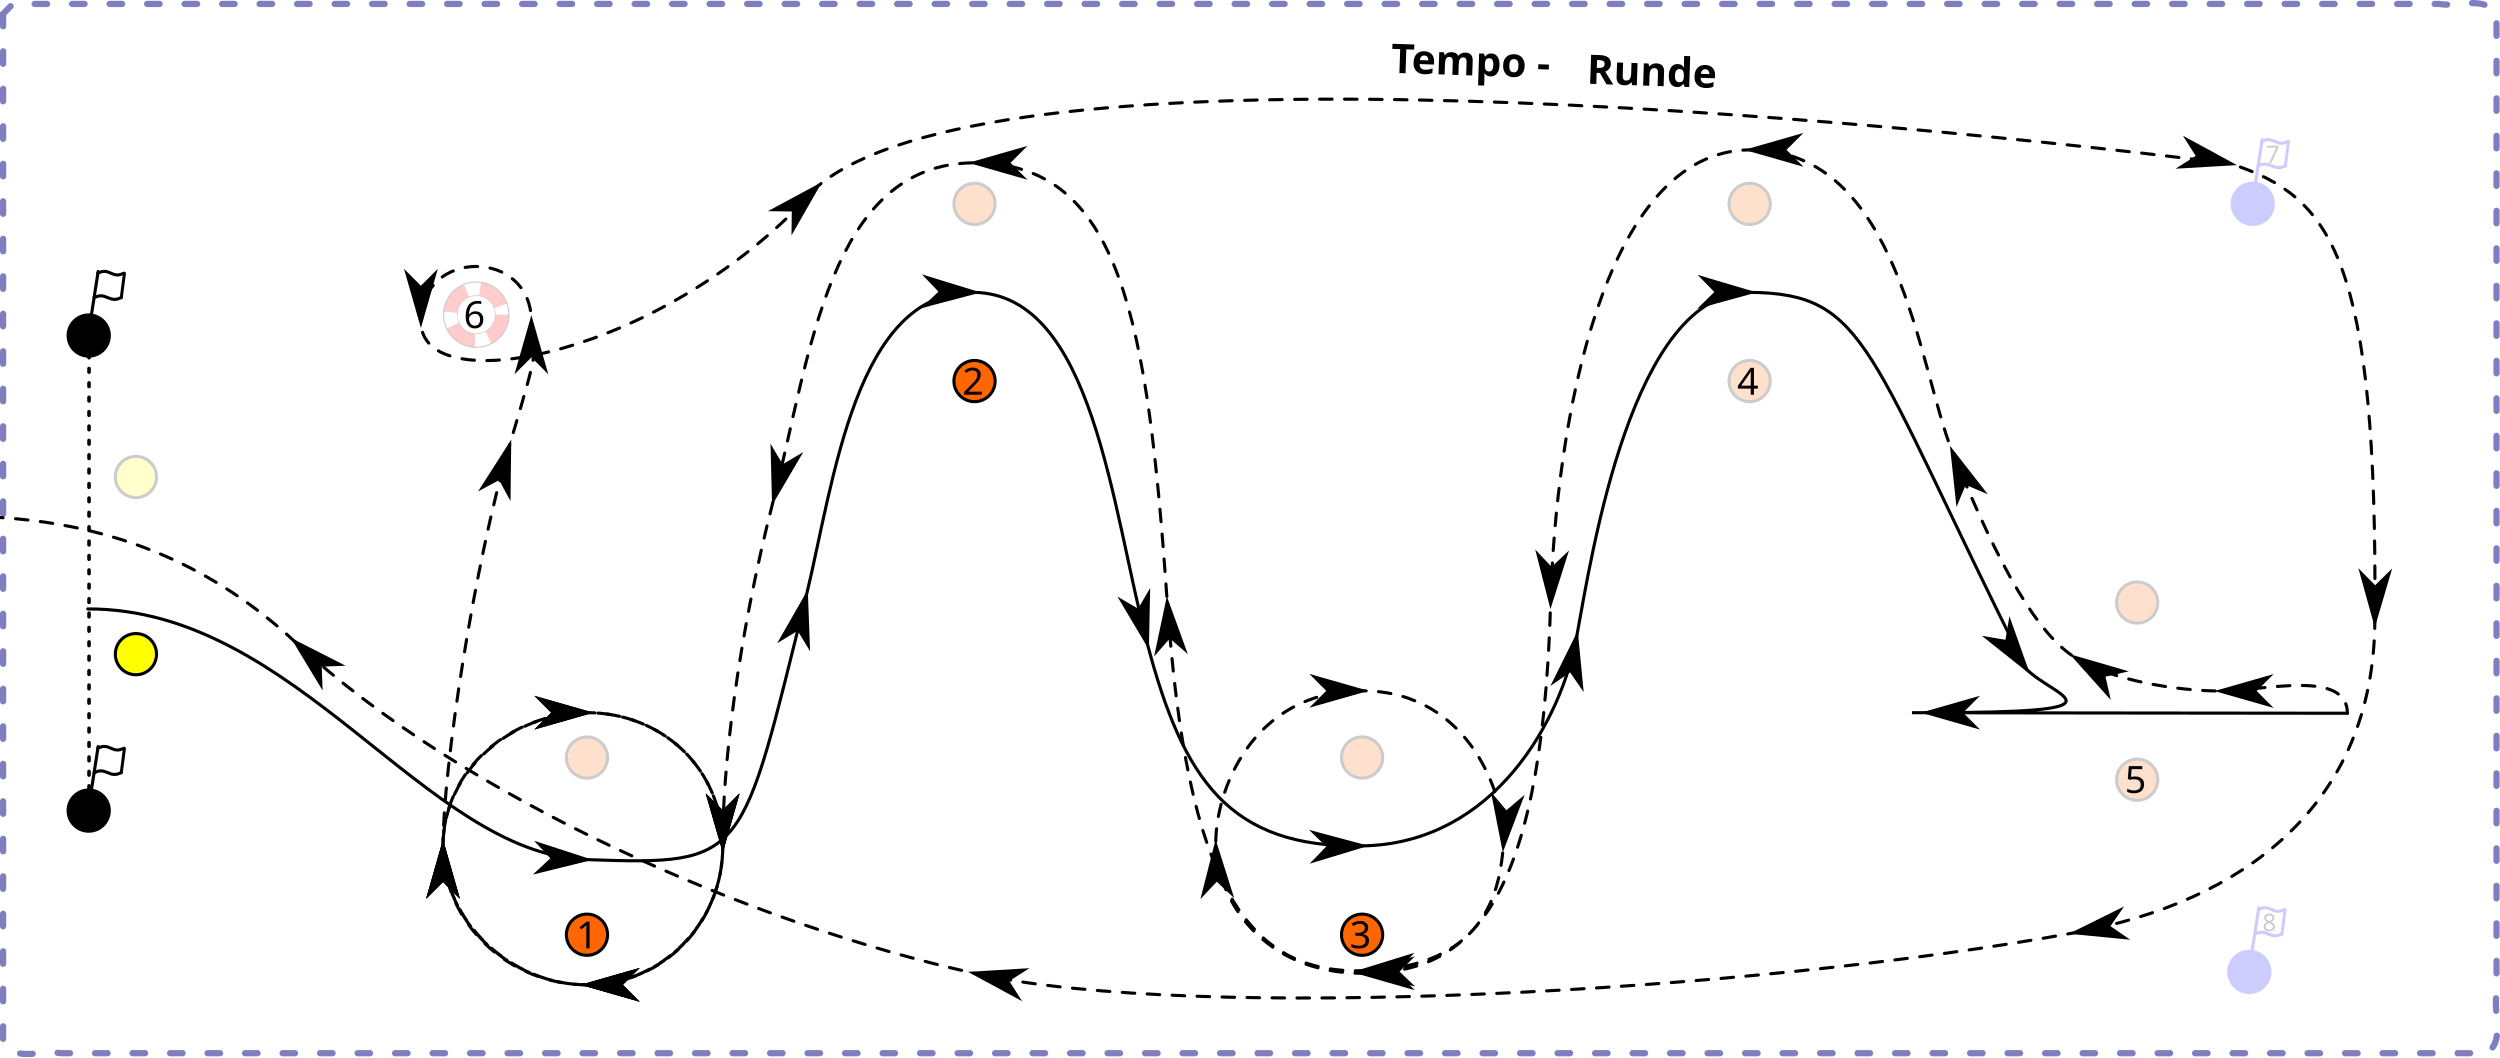
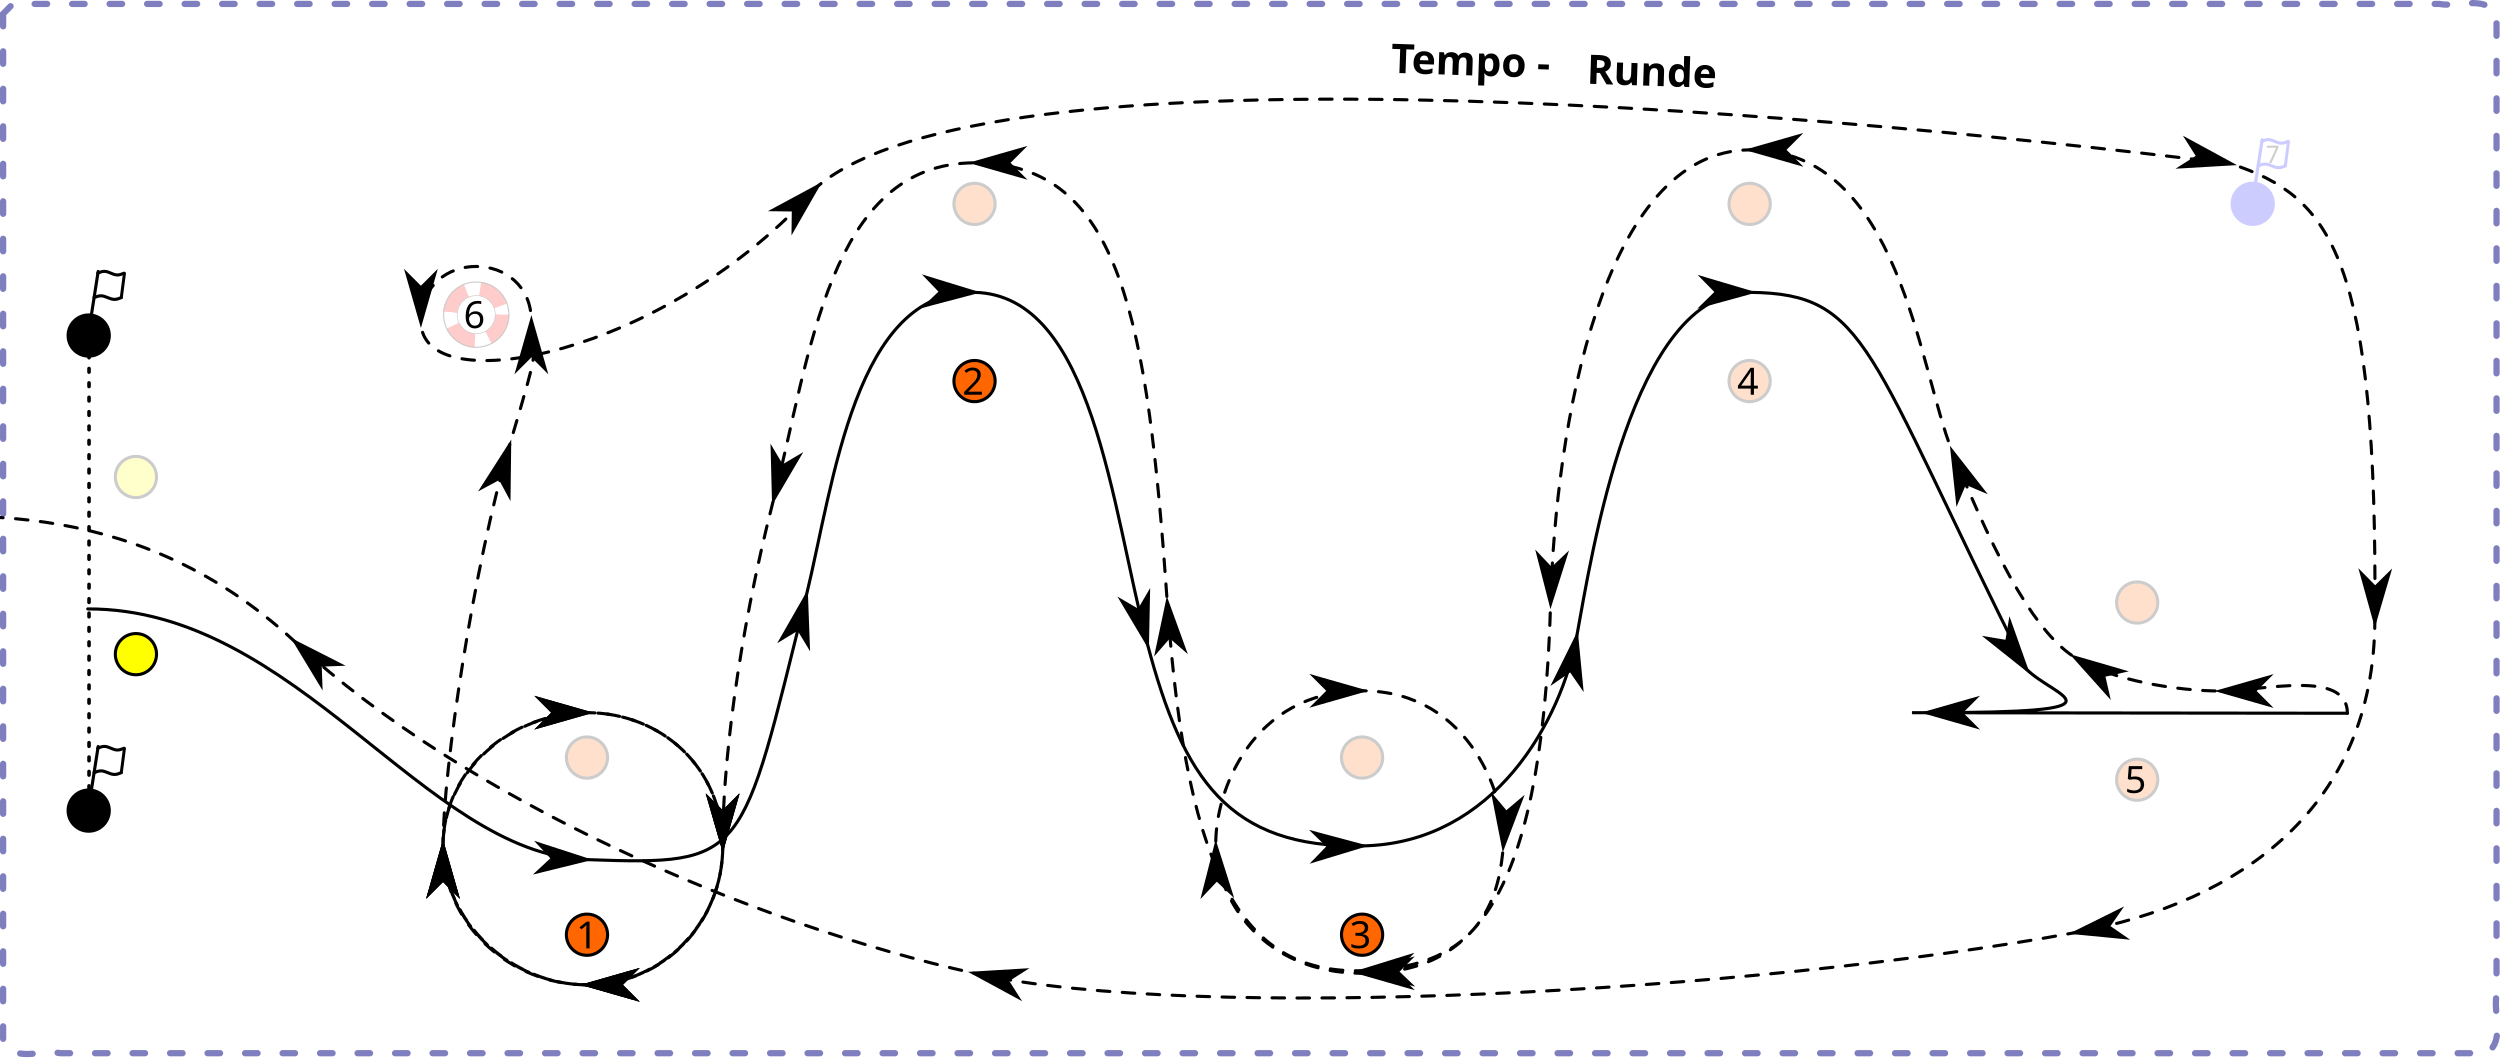
<svg xmlns="http://www.w3.org/2000/svg" version="1.0" id="svg3641" height="360.829" width="853.326" style="enable-background:new" xml:space="preserve">
  <defs id="arrows">
    <marker id="RazorWire" refX="0" refY="0" orient="auto" style="overflow:visible">
      <path id="path5527" style="fill:#34ff00;fill-opacity:1;fill-rule:evenodd;stroke:#34ff00;stroke-width:0.085pt;stroke-opacity:1" d="M 0.019,-0.632 V 0.595 L -6.621,2.568 H 9.113 L 2.979,0.595 V -0.632 L 9.166,-2.472 H -6.594 Z" />
    </marker>
    <marker orient="auto" refY="0" refX="0" id="Scissors" style="overflow:visible">
      <path id="schere" d="M 9.696,-3.847 C 8.661,-5.095 6.794,-5.052 5.4,-4.515 l -8.76,3.283 c -2.548,-1.394 -5.065,-0.995 -5.065,-1.673 0,-0.53 0.487,-0.414 0.414,-1.795 -0.07,-1.326 -1.454,-2.307 -2.763,-2.22 -1.309,-0.008 -2.666,0.995 -2.678,2.379 -0.098,1.393 1.074,2.688 2.461,2.779 1.624,0.242 4.499,-0.742 5.848,1.676 C -6.148,1.766 -7.931,1.771 -9.543,1.679 -10.882,1.602 -12.489,1.985 -13.128,3.301 c -0.617,1.261 -0.012,3.056 1.405,3.442 1.43,0.525 3.393,-0.138 3.733,-1.782 0.262,-1.267 -0.635,-1.862 -0.291,-2.322 0.26,-0.347 1.91,-0.146 4.85,-1.466 L 6.055,4.515 C 7.253,4.85 8.718,4.839 9.78,3.66 L -0.055,-0.057 Z M -9.832,-5.874 c 1.381,0.771 1.268,2.862 -0.167,3.268 -1.298,0.452 -2.956,-0.81 -2.542,-2.216 0.242,-1.154 1.764,-1.579 2.709,-1.052 z m 0.06,8.552 c 1.441,0.532 1.196,2.97 -0.269,3.298 -0.972,0.337 -2.361,-0.148 -2.459,-1.293 -0.189,-1.392 1.446,-2.65 2.728,-2.005 z" style="fill:#34ff00;fill-opacity:1;stroke:#34ff00;stroke-width:1.067;stroke-opacity:1" />
    </marker>
    <marker orient="auto" refY="0" refX="0" id="Legs" style="overflow:visible">
      <g id="g5494" transform="scale(-0.7)" style="fill:#34ff00;fill-opacity:1;stroke:#34ff00;stroke-opacity:1">
        <g id="g5496" transform="matrix(0,-1,-1,0,22.0892,22.73484)" style="fill:#34ff00;fill-opacity:1;stroke:#34ff00;stroke-opacity:1">
          <path id="path5498" d="m 22.636,22.054 c -7.371,5.036 -2.618,7.047 -6.23,14.339" style="fill:#34ff00;fill-opacity:1;fill-rule:evenodd;stroke:#34ff00;stroke-width:1.067pt;stroke-opacity:1" />
          <path id="path5500" d="m 22.825,21.918 c -1.451,8.904 3.772,9.355 4.805,14.747" style="fill:#34ff00;fill-opacity:1;fill-rule:evenodd;stroke:#34ff00;stroke-width:1.067pt;stroke-opacity:1" />
        </g>
        <path id="path5502" d="m -15.029,-7.181 -0.984,4.313 4.227,-1.305 z" style="fill:#34ff00;fill-opacity:1;fill-rule:evenodd;stroke:#34ff00;stroke-width:1.067pt;stroke-opacity:1" />
        <path id="path5504" d="m -16.23,4.861 1.999,3.946 2.418,-3.704 z" style="fill:#34ff00;fill-opacity:1;fill-rule:evenodd;stroke:#34ff00;stroke-width:1.067pt;stroke-opacity:1" />
      </g>
    </marker>
    <linearGradient id="linearGradient5477">
      <stop style="stop-color:#57e307;stop-opacity:1;" offset="0" id="stop5479" />
    </linearGradient>
    <marker style="overflow:visible" id="Arrow1Lend" refX="0" refY="0" orient="auto">
      <path style="fill-rule:evenodd;stroke:#000000;stroke-width:0.853pt;marker-start:none" d="M -10.667,0 -14.933,4.267 0,0 -14.933,-4.267 Z" id="path3104" />
    </marker>
    <marker style="overflow:visible" id="Arrow1Lstart" refX="0" refY="0" orient="auto">
      <path style="fill-rule:evenodd;stroke:#000000;stroke-width:0.853pt;marker-start:none" d="M 10.667,0 14.933,-4.267 0,0 14.933,4.267 Z" id="path3282" />
    </marker>
    <marker style="overflow:visible" id="Arrow1Lstart-7" refX="0" refY="0" orient="auto">
      <path style="fill-rule:evenodd;stroke:#000000;stroke-width:0.853pt;marker-start:none" d="M 10.667,0 14.933,-4.267 0,0 14.933,4.267 Z" id="path3282-4" />
    </marker>
    <marker style="overflow:visible" id="Arrow1Lend-6" refX="0" refY="0" orient="auto">
      <path style="fill-rule:evenodd;stroke:#000000;stroke-width:0.853pt;marker-start:none" d="M -10.667,0 -14.933,4.267 0,0 -14.933,-4.267 Z" id="path3104-0" />
    </marker>
  </defs>
  <g transform="translate(-215.4445,-435.3955)" style="display:inline" id="Parcours">
    <defs id="defs2076" />
    <g id="g1" />
    <g id="layer6" style="display:inline">
      <g transform="translate(18.94796,85.04597)" id="Zeitnahme" style="display:inline">
        <g id="g13156" transform="translate(-177.6378,-94.48819)">
          <path style="fill:#000000;fill-opacity:1;stroke:#000000;stroke-width:1.762" d="m 411.087,559.37 c 0,-3.685 -2.986,-6.678 -6.678,-6.678 -3.683,0 -6.678,2.987 -6.678,6.678 0,3.685 2.987,6.678 6.678,6.678 3.685,0 6.678,-2.987 6.678,-6.678 z" id="Zeit_oben" />
        </g>
        <g id="g13172" transform="translate(-177.6378,67.66194)">
          <path style="fill:#000000;fill-opacity:1;stroke:#000000;stroke-width:1.762" d="m 411.087,559.37 c 0,-3.685 -2.986,-6.678 -6.678,-6.678 -3.683,0 -6.678,2.987 -6.678,6.678 0,3.685 2.987,6.678 6.678,6.678 3.685,0 6.678,-2.987 6.678,-6.678 z" id="Zeit_unten" />
        </g>
        <path style="fill:none;stroke:#000000;stroke-width:1.228;stroke-linecap:round;stroke-linejoin:miter;stroke-miterlimit:4;stroke-dasharray:1.228, 3.684;stroke-dashoffset:0;stroke-opacity:1" d="m 226.886,466.315 c 0,23.379 0,46.759 0,70.138 0,19.991 0,67.885 0,87.271" id="path14169" />
      </g>
      <g transform="translate(113.4362,157.2769)" id="Tor1" style="display:inline;fill:#ff6600">
        <path style="fill:#ff6600;stroke:#000000;stroke-width:1.056" d="m 309.393,536.693 c 0,-3.883 -3.149,-7.032 -7.031,-7.032 -3.881,0 -7.031,3.148 -7.031,7.032 0,3.883 3.15,7.031 7.031,7.031 3.882,0 7.031,-3.147 7.031,-7.031 z" id="Tor1_innen" opacity="0.2" />
        <path style="fill:#ff6600;stroke:#000000;stroke-width:1.056" d="m 309.393,597.166 c 0,-3.883 -3.149,-7.032 -7.031,-7.032 -3.881,0 -7.031,3.148 -7.031,7.032 0,3.883 3.15,7.031 7.031,7.031 3.882,0 7.031,-3.147 7.031,-7.031 z" id="Tor1_aussen" />
      </g>
      <g transform="translate(226.8221,-31.69941)" id="Tor2" style="display:inline;fill:#ff6600">
        <path style="fill:#ff6600;stroke:#000000;stroke-width:1.056" d="m 328.291,536.693 c 0,-3.883 -3.149,-7.032 -7.031,-7.032 -3.881,0 -7.031,3.148 -7.031,7.032 0,3.883 3.15,7.031 7.031,7.031 3.882,0 7.031,-3.147 7.031,-7.031 z" id="Tor2_aussen" opacity="0.2" />
        <path style="fill:#ff6600;stroke:#000000;stroke-width:1.056" d="m 328.291,597.166 c 0,-3.883 -3.149,-7.032 -7.031,-7.032 -3.881,0 -7.031,3.148 -7.031,7.032 0,3.883 3.15,7.031 7.031,7.031 3.882,0 7.031,-3.147 7.031,-7.031 z" id="Tor2_innen" />
      </g>
      <g transform="translate(340.2078,157.2769)" id="Tor3" style="display:inline;fill:#ff6600">
        <path style="fill:#ff6600;stroke:#000000;stroke-width:1.056" d="m 347.189,536.693 c 0,-3.883 -3.149,-7.032 -7.031,-7.032 -3.881,0 -7.031,3.148 -7.031,7.032 0,3.883 3.15,7.031 7.031,7.031 3.882,0 7.031,-3.147 7.031,-7.031 z" id="Tor3_innen" opacity="0.2" />
        <path style="fill:#ff6600;stroke:#000000;stroke-width:1.056" d="m 347.189,597.166 c 0,-3.883 -3.149,-7.032 -7.031,-7.032 -3.881,0 -7.031,3.148 -7.031,7.032 0,3.883 3.15,7.031 7.031,7.031 3.882,0 7.031,-3.147 7.031,-7.031 z" id="Tor3_aussen" />
      </g>
      <g transform="translate(453.5935,-31.69941)" id="Tor4" opacity="0.2" style="display:inline;fill:#ff6600">
        <path style="fill:#ff6600;stroke:#000000;stroke-width:1.056" d="m 366.086,536.693 c 0,-3.883 -3.149,-7.032 -7.031,-7.032 -3.881,0 -7.031,3.148 -7.031,7.032 0,3.883 3.15,7.031 7.031,7.031 3.882,0 7.031,-3.147 7.031,-7.031 z" id="Tor4_aussen" />
        <path style="fill:#ff6600;stroke:#000000;stroke-width:1.056" d="m 366.086,597.166 c 0,-3.883 -3.149,-7.032 -7.031,-7.032 -3.881,0 -7.031,3.148 -7.031,7.032 0,3.883 3.15,7.031 7.031,7.031 3.882,0 7.031,-3.147 7.031,-7.031 z" id="Tor4_innen" />
      </g>
      <g transform="translate(566.9793,104.3635)" id="Tor5" opacity="0.2" style="display:inline;fill:#ff6600">
        <path style="fill:#ff6600;stroke:#000000;stroke-width:1.056" d="m 384.984,536.693 c 0,-3.883 -3.149,-7.032 -7.031,-7.032 -3.881,0 -7.031,3.148 -7.031,7.032 0,3.883 3.15,7.031 7.031,7.031 3.882,0 7.031,-3.147 7.031,-7.031 z" id="Tor5_oben" />
        <path style="fill:#ff6600;stroke:#000000;stroke-width:1.056" d="m 384.984,597.166 c 0,-3.883 -3.149,-7.032 -7.031,-7.032 -3.881,0 -7.031,3.148 -7.031,7.032 0,3.883 3.15,7.031 7.031,7.031 3.882,0 7.031,-3.147 7.031,-7.031 z" id="Tor5_unten" />
      </g>
      <g transform="translate(18.94796,138.3793)" id="Schikane" opacity="0.2" style="display:inline">
        <g style="fill:none" id="Ring">
          <ellipse id="path8826" style="fill:none;stroke:#ff0000;stroke-width:4.821;stroke-linecap:butt;stroke-linejoin:round;stroke-miterlimit:4;stroke-dasharray:9.643, 4.821;stroke-dashoffset:0;stroke-opacity:1" cx="359.055" cy="404.409" rx="8.928" ry="8.928" />
          <ellipse style="display:inline;fill:none;stroke:#000000;stroke-width:0.229;stroke-linecap:round;stroke-linejoin:round;stroke-miterlimit:4;stroke-dasharray:none;stroke-dashoffset:0;stroke-opacity:1" id="path3620" cx="359.055" cy="404.409" rx="6.5" ry="6.5" />
          <ellipse style="display:inline;fill:none;stroke:#000000;stroke-width:0.393;stroke-linecap:round;stroke-linejoin:round;stroke-miterlimit:4;stroke-dasharray:none;stroke-dashoffset:0;stroke-opacity:1" id="path2733" cx="359.055" cy="404.409" rx="11.142" ry="11.142" />
        </g>
      </g>
      <g transform="translate(-40.52031,61.51377)" id="StartZiel" style="display:inline">
        <path style="fill:#ffff00;stroke:#000000;stroke-width:1.056" d="m 309.393,536.693 c 0,-3.883 -3.149,-7.032 -7.031,-7.032 -3.881,0 -7.031,3.148 -7.031,7.032 0,3.883 3.15,7.031 7.031,7.031 3.882,0 7.031,-3.147 7.031,-7.031 z" id="StartZiel_oben" opacity="0.2" />
        <path style="fill:#ffff00;stroke:#000000;stroke-width:1.056" d="m 309.393,597.166 c 0,-3.883 -3.149,-7.032 -7.031,-7.032 -3.881,0 -7.031,3.148 -7.031,7.032 0,3.883 3.15,7.031 7.031,7.031 3.882,0 7.031,-3.147 7.031,-7.031 z" id="StartZiel_unten" />
      </g>
    </g>
  </g>
  <g transform="translate(-215.4445,-435.3955)" style="display:inline" id="ParcoursLabel">
    <defs id="defs2832" />
    <g id="g3113" style="display:inline">
      <text xml:space="preserve" style="font-style:normal;font-weight:normal;font-size:12.8px;line-height:0%;font-family:'Arial Black';display:inline;fill:#000000;fill-opacity:1;stroke:none;stroke-width:1.067" x="373.691" y="547.37" id="Nummer_Schikane">
        <tspan id="tspan3032" x="373.691" y="547.37" style="font-size:12.8px;line-height:1.25;stroke-width:1.067">6</tspan>
      </text>
      <text xml:space="preserve" style="font-style:normal;font-weight:normal;font-size:12.8px;line-height:0%;font-family:'Arial Black';display:inline;fill:#000000;fill-opacity:1;stroke:none;stroke-width:1.067" x="412.13" y="759.102" id="Nummer_Tor1">
        <tspan id="tspan3036" x="412.13" y="759.102" style="font-size:12.8px;line-height:1.25;stroke-width:1.067">1</tspan>
      </text>
      <text xml:space="preserve" style="font-style:normal;font-weight:normal;font-size:12.8px;line-height:0%;font-family:'Arial Black';display:inline;fill:#000000;fill-opacity:1;stroke:none;stroke-width:1.067" x="808.383" y="570.125" id="Nummer_Tor4">
        <tspan id="tspan3040" x="808.383" y="570.125" style="font-size:12.8px;line-height:1.25;stroke-width:1.067">4</tspan>
      </text>
      <text xml:space="preserve" style="font-style:normal;font-weight:normal;font-size:12.8px;line-height:0%;font-family:'Arial Black';display:inline;fill:#000000;fill-opacity:1;stroke:none;stroke-width:1.067" x="940.704" y="706.032" id="Nummer_Tor5">
        <tspan id="tspan3044" x="940.704" y="706.032" style="font-size:12.8px;line-height:1.25;stroke-width:1.067">5</tspan>
      </text>
      <text xml:space="preserve" style="font-style:normal;font-weight:normal;font-size:12.8px;line-height:0%;font-family:'Arial Black';display:inline;fill:#000000;fill-opacity:1;stroke:none;stroke-width:1.067" x="676.131" y="759.024" id="Nummer_Tor3">
        <tspan id="tspan3048" x="676.131" y="759.024" style="font-size:12.8px;line-height:1.25;stroke-width:1.067">3</tspan>
      </text>
      <g transform="translate(579.9631,-35.51099)" id="Speedboje_oben" opacity="0.2" style="display:inline">
        <path id="path3052" d="m 411.087,540.472 c 0,-3.685 -2.986,-6.678 -6.678,-6.678 -3.683,0 -6.678,2.987 -6.678,6.678 0,3.685 2.987,6.678 6.678,6.678 3.685,0 6.678,-2.987 6.678,-6.678 z" style="fill:#0000ff;fill-opacity:1;stroke:#0000ff;stroke-width:1.762" />
        <g style="stroke:#0000ff" id="g3062">
          <path id="path3054" d="m 407.511,519.18 c 0.372,-0.161 0.745,-0.325 1.117,-0.438 0.372,-0.114 0.744,-0.181 1.117,-0.181 0.372,0 0.744,0.063 1.117,0.181 0.372,0.113 0.744,0.273 1.116,0.438 0.369,0.16 0.745,0.321 1.117,0.434 0.369,0.114 0.745,0.181 1.117,0.181 0.368,0 0.745,-0.064 1.117,-0.181 0.368,-0.113 0.744,-0.274 1.117,-0.434" style="fill:none;stroke:#0000ff;stroke-width:1.052;stroke-linecap:round;stroke-linejoin:round" />
          <path id="path3056" d="m 407.643,518.601 -2.7,17.3 v 0.258 0" style="fill:none;stroke:#0000ff;stroke-width:1.067;stroke-linecap:round;stroke-linejoin:round" />
          <path id="path3058" d="m 406.246,527.522 c 0.384,-0.158 0.775,-0.317 1.163,-0.429 0.383,-0.113 0.775,-0.179 1.163,-0.179 0.383,0 0.774,0.062 1.163,0.179 0.387,0.112 0.774,0.271 1.163,0.429 0.387,0.159 0.774,0.317 1.162,0.433 0.388,0.109 0.775,0.175 1.163,0.175 0.388,0 0.775,-0.062 1.163,-0.175 0.387,-0.112 0.775,-0.271 1.163,-0.433" style="fill:none;stroke:#0000ff;stroke-width:1.067;stroke-linecap:round;stroke-linejoin:round" />
          <path id="path3060" d="m 416.604,519.31 -1.039,7.969 v 0.12 0" style="fill:none;stroke:#0000ff;stroke-width:1.024;stroke-linecap:round" />
        </g>
        <text xml:space="preserve" style="font-style:normal;font-weight:normal;font-size:12.8px;line-height:0%;font-family:'Arial Black';fill:#000000;fill-opacity:1;stroke:none;stroke-width:1.067" x="408.873" y="526.543" id="text3066">
          <tspan id="tspan3064" x="408.873" y="526.543" style="font-size:8.242px;line-height:1.25;stroke-width:1.067">7</tspan>
        </text>
      </g>
      <text xml:space="preserve" style="font-style:normal;font-weight:normal;font-size:12.8px;line-height:0%;font-family:'Arial Black';display:inline;fill:#000000;fill-opacity:1;stroke:none;stroke-width:1.067" x="543.926" y="570.125" id="Nummer_Tor2">
        <tspan id="tspan3088" x="543.926" y="570.125" style="font-size:12.8px;line-height:1.25;stroke-width:1.067">2</tspan>
      </text>
      <g id="Zeit_oben_Flagge">
        <path id="path3092" d="m 248.821,528.636 c 0.372,-0.161 0.745,-0.325 1.117,-0.438 0.372,-0.114 0.744,-0.181 1.117,-0.181 0.372,0 0.744,0.063 1.117,0.181 0.372,0.113 0.744,0.273 1.116,0.438 0.369,0.16 0.745,0.321 1.117,0.434 0.369,0.114 0.745,0.181 1.117,0.181 0.368,0 0.745,-0.064 1.117,-0.181 0.368,-0.113 0.744,-0.274 1.117,-0.434" style="display:inline;fill:none;stroke:#000000;stroke-width:1.052;stroke-linecap:round;stroke-linejoin:round" />
        <path id="path3094" d="m 248.953,528.057 -2.7,17.3 v 0.258 0" style="display:inline;fill:none;stroke:#000000;stroke-width:1.067;stroke-linecap:round;stroke-linejoin:round" />
        <path id="path3096" d="m 247.556,536.977 c 0.384,-0.158 0.775,-0.317 1.163,-0.429 0.383,-0.113 0.775,-0.179 1.163,-0.179 0.383,0 0.774,0.062 1.163,0.179 0.387,0.112 0.774,0.271 1.163,0.429 0.387,0.159 0.774,0.317 1.162,0.433 0.388,0.109 0.775,0.175 1.163,0.175 0.388,0 0.775,-0.062 1.163,-0.175 0.387,-0.112 0.775,-0.271 1.163,-0.433" style="display:inline;fill:none;stroke:#000000;stroke-width:1.067;stroke-linecap:round;stroke-linejoin:round" />
        <path id="path3098" d="m 257.914,528.766 -1.039,7.969 v 0.12 0" style="display:inline;fill:none;stroke:#000000;stroke-width:1.024;stroke-linecap:round" />
      </g>
      <g id="Zeit_unten_Flagge">
        <path id="path3102" d="m 248.821,690.786 c 0.372,-0.161 0.745,-0.325 1.117,-0.438 0.372,-0.114 0.744,-0.181 1.117,-0.181 0.372,0 0.744,0.063 1.117,0.181 0.372,0.113 0.744,0.273 1.116,0.438 0.369,0.16 0.745,0.321 1.117,0.434 0.369,0.114 0.745,0.181 1.117,0.181 0.368,0 0.745,-0.064 1.117,-0.181 0.368,-0.113 0.744,-0.274 1.117,-0.434" style="display:inline;fill:none;stroke:#000000;stroke-width:1.052;stroke-linecap:round;stroke-linejoin:round" />
        <path id="path3105" d="m 248.953,690.207 -2.7,17.3 v 0.258 0" style="display:inline;fill:none;stroke:#000000;stroke-width:1.067;stroke-linecap:round;stroke-linejoin:round" />
        <path id="path3107" d="m 247.556,699.127 c 0.384,-0.158 0.775,-0.317 1.163,-0.429 0.383,-0.113 0.775,-0.179 1.163,-0.179 0.383,0 0.774,0.062 1.163,0.179 0.387,0.112 0.774,0.271 1.163,0.429 0.387,0.159 0.774,0.317 1.162,0.433 0.388,0.109 0.775,0.175 1.163,0.175 0.388,0 0.775,-0.062 1.163,-0.175 0.387,-0.112 0.775,-0.271 1.163,-0.433" style="display:inline;fill:none;stroke:#000000;stroke-width:1.067;stroke-linecap:round;stroke-linejoin:round" />
        <path id="path3109" d="m 257.914,690.916 -1.039,7.969 v 0.12 0" style="display:inline;fill:none;stroke:#000000;stroke-width:1.024;stroke-linecap:round" />
      </g>
    </g>
  </g>
-   <g transform="translate(363.3543,-208.7303)" id="Speedboje_unten" opacity="0.2" style="display:inline;enable-background:new">
-     <path id="path2174" d="m 411.087,540.472 c 0,-3.685 -2.986,-6.678 -6.678,-6.678 -3.683,0 -6.678,2.987 -6.678,6.678 0,3.685 2.987,6.678 6.678,6.678 3.685,0 6.678,-2.987 6.678,-6.678 z" style="fill:#0000ff;fill-opacity:1;stroke:#0000ff;stroke-width:1.762" />
-     <g style="fill:none;stroke:#0000ff" id="g2184">
-       <path id="path2176" d="m 407.511,519.18 c 0.372,-0.161 0.745,-0.325 1.117,-0.438 0.372,-0.114 0.744,-0.181 1.117,-0.181 0.372,0 0.744,0.063 1.117,0.181 0.372,0.113 0.744,0.273 1.116,0.438 0.369,0.16 0.745,0.321 1.117,0.434 0.369,0.114 0.745,0.181 1.117,0.181 0.368,0 0.745,-0.064 1.117,-0.181 0.368,-0.113 0.744,-0.274 1.117,-0.434" style="fill:none;stroke:#0000ff;stroke-width:1.052;stroke-linecap:round;stroke-linejoin:round" />
-       <path id="path2178" d="m 407.643,518.601 -2.7,17.3 v 0.258 0" style="fill:none;stroke:#0000ff;stroke-width:1.067;stroke-linecap:round;stroke-linejoin:round" />
-       <path id="path2180" d="m 406.246,527.522 c 0.384,-0.158 0.775,-0.317 1.163,-0.429 0.383,-0.113 0.775,-0.179 1.163,-0.179 0.383,0 0.774,0.062 1.163,0.179 0.387,0.112 0.774,0.271 1.163,0.429 0.387,0.159 0.774,0.317 1.162,0.433 0.388,0.109 0.775,0.175 1.163,0.175 0.388,0 0.775,-0.062 1.163,-0.175 0.387,-0.112 0.775,-0.271 1.163,-0.433" style="fill:none;stroke:#0000ff;stroke-width:1.067;stroke-linecap:round;stroke-linejoin:round" />
-       <path id="path2182" d="m 416.604,519.31 -1.039,7.969 v 0.12 0" style="fill:none;stroke:#0000ff;stroke-width:1.024;stroke-linecap:round" />
-     </g>
-     <text xml:space="preserve" style="font-style:normal;font-weight:normal;font-size:12.8px;line-height:0%;font-family:'Arial Black';fill:#000000;fill-opacity:1;stroke:none;stroke-width:1.067" x="408.873" y="526.543" id="text2188">
-       <tspan id="tspan2186" x="408.873" y="526.543" style="font-size:8.242px;line-height:1.25;stroke-width:1.067">8</tspan>
-     </text>
-   </g>
  <g transform="translate(-215.4445,-435.3955)" style="display:inline" id="Klasse7_Moewe">
    <path id="path3412" d="m 169.627,612.629 c 24.841,0 89.242,-11.354 146.676,41.981 57.434,53.335 155.68,96.118 231.704,112.994 76.024,16.876 264.837,6.507 375.79,-13.882 57.281,-10.526 101.788,-43.307 102.262,-106.342 0.934,-124.03 -14.615,-144.774 -49.215,-156.108 -158.201,-19.565 -424.336,-41.112 -482.38,7.775 -51.328,57.862 -135.352,73.976 -135.352,46.103 0,-25.079 37.712,-25.079 37.712,0 0,15.274 4.503,2.236 -7.509,42.396 -12.012,40.159 -22.661,110.333 -22.663,136.631 -0.002,25.87 23.429,47.369 49.146,47.369 25.717,0 46.349,-21 46.349,-47.333 0,-26.333 -20.632,-45.56 -46.349,-45.56 -25.717,0 -49.143,19.227 -49.143,45.525 0,26.298 23.427,47.369 49.143,47.369 25.717,0 46.511,-21.463 46.349,-47.369 -0.162,-25.905 4.927,-70.101 17.386,-118.468 12.459,-48.205 18.661,-114.738 68.614,-114.738 49.951,0 59.026,53.853 65.733,150.145 6.708,96.292 27.139,126.488 66.486,125.644 42.599,-0.913 46.954,-27.758 48.215,-42.629 1.262,-14.871 -10.468,-52.941 -48.221,-52.941 -37.753,0 -50.432,34.876 -49.921,52.941 0.511,18.065 15.982,43.473 49.921,43.473 33.939,0 61.301,-17.98 64.362,-126.488 1.674,-59.353 17.376,-154.571 68.292,-154.571 50.916,0 57.354,74.713 68.821,103.027 16.312,40.274 29.187,62.268 41.921,70.278 12.734,8.01 35.576,11.412 49.734,11.412 13.99,0 43.19,-7.596 43.19,7.587" style="display:inline;fill:none;stroke:#000000;stroke-width:1.066;stroke-linecap:round;stroke-linejoin:round;stroke-miterlimit:4;stroke-dasharray:4.263, 4.263;stroke-dashoffset:0;stroke-opacity:1;marker-start:none;marker-mid:url(#Arrow1Lstart);marker-end:none" />
    <path id="path3414" d="m 1016.681,678.851 c 0,0 -181.32,-0.198 -143.404,-0.198 71.653,0 43.372,-5.128 33.803,-14.92 -54.824,-109.218 -53.823,-128.115 -94.236,-128.547 -40.413,-0.433 -54.154,89.961 -59.26,117.68 -5.106,27.719 -27.714,70.512 -73.224,71.266 -45.51,0.754 -61.124,-22.827 -73.327,-69.149 -12.203,-46.322 -18.343,-118.973 -59.026,-119.797 -40.683,-0.824 -47.947,64.875 -57.369,103.633 -22.459,90.358 -20.057,91.969 -75.111,89.98 -55.054,-1.989 -98.673,-85.73 -170.121,-85.558" style="display:inline;fill:none;stroke:#000000;stroke-width:1.067;stroke-linecap:round;stroke-linejoin:round;stroke-miterlimit:4;stroke-dashoffset:0;stroke-opacity:1;marker-start:none;marker-mid:url(#Arrow1Lstart);marker-end:none" />
    <path id="path3416" d="m 462.148,724.213 c 0,-26.333 -20.632,-45.56 -46.349,-45.56 -25.717,0 -49.143,19.827 -49.143,45.56 0,26.47 22.661,47.333 49.143,47.333 26.47,0 46.349,-21.463 46.349,-47.333 z" style="display:inline;fill:none;stroke:#000000;stroke-width:1.067;stroke-linecap:round;stroke-linejoin:round;stroke-miterlimit:4;stroke-dasharray:4.267, 4.267;stroke-dashoffset:3.8;stroke-opacity:1;marker-start:none;marker-mid:url(#Arrow1Lstart);marker-end:none" />
    <text id="text3418" y="876.114" x="243.389" style="font-style:normal;font-variant:normal;font-weight:normal;font-stretch:normal;font-size:12.8px;line-height:0%;font-family:Verdana;-inkscape-font-specification:Verdana;display:inline;opacity:0.99;fill:#e6e6e6;fill-opacity:1;stroke:none;stroke-width:1.067" xml:space="preserve">
      <tspan id="tspan3420" y="876.114" x="243.389" style="font-style:normal;font-variant:normal;font-weight:normal;font-stretch:normal;font-size:19.2px;line-height:1.25;font-family:Verdana;-inkscape-font-specification:Verdana;fill:#000000;stroke-width:1.067">Ablegen - Startlinie - in den Parcours, d.h. innen durch die Tore 1 - 2 - 3 - 4 -</tspan>
      <tspan id="tspan3422" y="900.114" x="243.389" style="font-style:normal;font-variant:normal;font-weight:normal;font-stretch:normal;font-size:19.2px;line-height:1.25;font-family:Verdana;-inkscape-font-specification:Verdana;fill:#000000;stroke-width:1.067">rückwärts durch das Tor 5 - vorwärts wieder in den Parcours, d.h. außen um Tor 4 -</tspan>
      <tspan id="tspan3424" y="924.114" x="243.389" style="font-style:normal;font-variant:normal;font-weight:normal;font-stretch:normal;font-size:19.2px;line-height:1.25;font-family:Verdana;-inkscape-font-specification:Verdana;fill:#000000;stroke-width:1.067">schnelle Umkreisung des Tores 3 (das Tor 3 bleibt an der Steuerbordseite!) - </tspan>
      <tspan y="948.114" x="243.389" style="font-style:normal;font-variant:normal;font-weight:normal;font-stretch:normal;font-size:19.2px;line-height:1.25;font-family:Verdana;-inkscape-font-specification:Verdana;fill:#000000;stroke-width:1.067" id="tspan3456">außen um Tor 2 - schnelle Umkreisung des Tores 1 (das Tor 1 bleibt an der Steuerbordseite!) -</tspan>
      <tspan id="tspan3430" y="972.114" x="243.389" style="font-style:normal;font-variant:normal;font-weight:normal;font-stretch:normal;font-size:19.2px;line-height:1.25;font-family:Verdana;-inkscape-font-specification:Verdana;fill:#000000;stroke-width:1.067">Schikane an der Tonne 6 - Temporunde: <tspan id="tspan3428" style="font-style:normal;font-variant:normal;font-weight:normal;font-stretch:normal;font-size:19.2px;font-family:Verdana;-inkscape-font-specification:Verdana;fill:#000000;stroke-width:1.067">außen</tspan> an den Toren 2 und 4, um die Tonne 7,</tspan>
      <tspan y="996.114" x="243.389" style="font-style:normal;font-variant:normal;font-weight:normal;font-stretch:normal;font-size:19.2px;line-height:1.25;font-family:Verdana;-inkscape-font-specification:Verdana;fill:#000000;stroke-width:1.067" id="tspan3652">zwischen Tor 5 und Tonne 8, außen an Tor 3 vorbei und innen durch das Tor 1 -</tspan>
      <tspan y="1020.114" x="243.389" style="font-style:normal;font-variant:normal;font-weight:normal;font-stretch:normal;font-size:19.2px;line-height:1.25;font-family:Verdana;-inkscape-font-specification:Verdana;fill:#000000;stroke-width:1.067" id="tspan3656">Ziellinie - anlegen.</tspan>
    </text>
    <g transform="translate(-74.06106,0.4918078)" id="g3434">
      <text xml:space="preserve" style="font-style:normal;font-weight:bold;font-size:12.8px;line-height:0%;font-family:Verdana;fill:#000000;fill-opacity:1;stroke:none;stroke-width:1.067" x="778.966" y="434.237" id="text3436" transform="rotate(1.893166)">
        <tspan id="tspan3438" x="778.966" y="434.237" style="font-size:13.867px;line-height:1.25;stroke-width:1.067">Tempo -</tspan>
      </text>
      <text xml:space="preserve" style="font-style:normal;font-weight:bold;font-size:12.8px;line-height:0%;font-family:Verdana;fill:#000000;fill-opacity:1;stroke:none;stroke-width:1.067" x="845.879" y="435.753" id="text3440" transform="rotate(1.893166)">
        <tspan id="tspan3442" x="845.879" y="435.753" style="font-size:13.867px;line-height:1.25;stroke-width:1.067">Runde</tspan>
      </text>
    </g>
    <text id="text3444" y="328.002" x="595.582" style="font-style:normal;font-variant:normal;font-weight:bold;font-stretch:normal;font-size:12.8px;line-height:0%;font-family:Verdana;-inkscape-font-specification:'Verdana Bold';text-align:center;text-anchor:middle;display:inline;fill:#000000;fill-opacity:1;stroke:none;stroke-width:1.067" xml:space="preserve">
      <tspan style="font-style:normal;font-variant:normal;font-weight:bold;font-stretch:normal;font-size:38.4px;line-height:1.25;font-family:Verdana;-inkscape-font-specification:'Verdana Bold';text-align:center;text-anchor:middle;stroke-width:1.067" y="328.002" x="595.582" id="tspan3446">DMYV-Jugend</tspan>
      <tspan id="tspan3448" style="font-style:normal;font-variant:normal;font-weight:bold;font-stretch:normal;font-size:38.4px;line-height:1.25;font-family:Verdana;-inkscape-font-specification:'Verdana Bold';text-align:center;text-anchor:middle;stroke-width:1.067" y="376.002" x="595.582">Motorboot-Slalom</tspan>
      <tspan style="font-style:normal;font-variant:normal;font-weight:bold;font-stretch:normal;font-size:38.4px;line-height:1.25;font-family:Verdana;-inkscape-font-specification:'Verdana Bold';text-align:center;text-anchor:middle;stroke-width:1.067" id="tspan3450" y="424.002" x="595.582">Klasse 7</tspan>
    </text>
    <text transform="rotate(-30.00001)" id="text2735-7-9" y="483.218" x="-56.18" style="font-style:normal;font-weight:bold;font-size:12.8px;line-height:0%;font-family:Verdana;text-align:center;text-anchor:middle;display:inline;fill:#000000;fill-opacity:1;stroke:none;stroke-width:1.067" xml:space="preserve">
      <tspan y="483.218" x="-56.18" id="tspan2737-4-8" style="font-size:29.867px;line-height:1.25;stroke-width:1.067">Möwe-Parcour</tspan>
    </text>
  </g>
  <g id="Export_Area" style="display:inline;opacity:1" transform="translate(-180.8124,-194.4877)">
    <path style="display:inline;opacity:0.5;fill:none;fill-opacity:1;fill-rule:nonzero;stroke:#000080;stroke-width:2.133;stroke-linecap:round;stroke-linejoin:miter;stroke-miterlimit:4;stroke-dasharray:4.267, 8.533;stroke-dashoffset:0;stroke-opacity:1" d="m 181.879,199.201 c 0,117.134 0,234.268 0,351.402 4.38,6.419 13.104,2.145 19.592,3.374 276.059,0 552.117,0 828.176,0 6.295,-4.466 2.103,-13.361 3.309,-19.977 0,-111.6 0,-223.2 0,-334.8 -4.38,-6.419 -13.104,-2.145 -19.592,-3.374 -276.059,0 -552.117,0 -828.176,0 -1.103,1.125 -2.206,2.25 -3.309,3.374 z" id="rect4816" />
    <g id="g2" />
    <g id="g3" />
  </g>
</svg>
